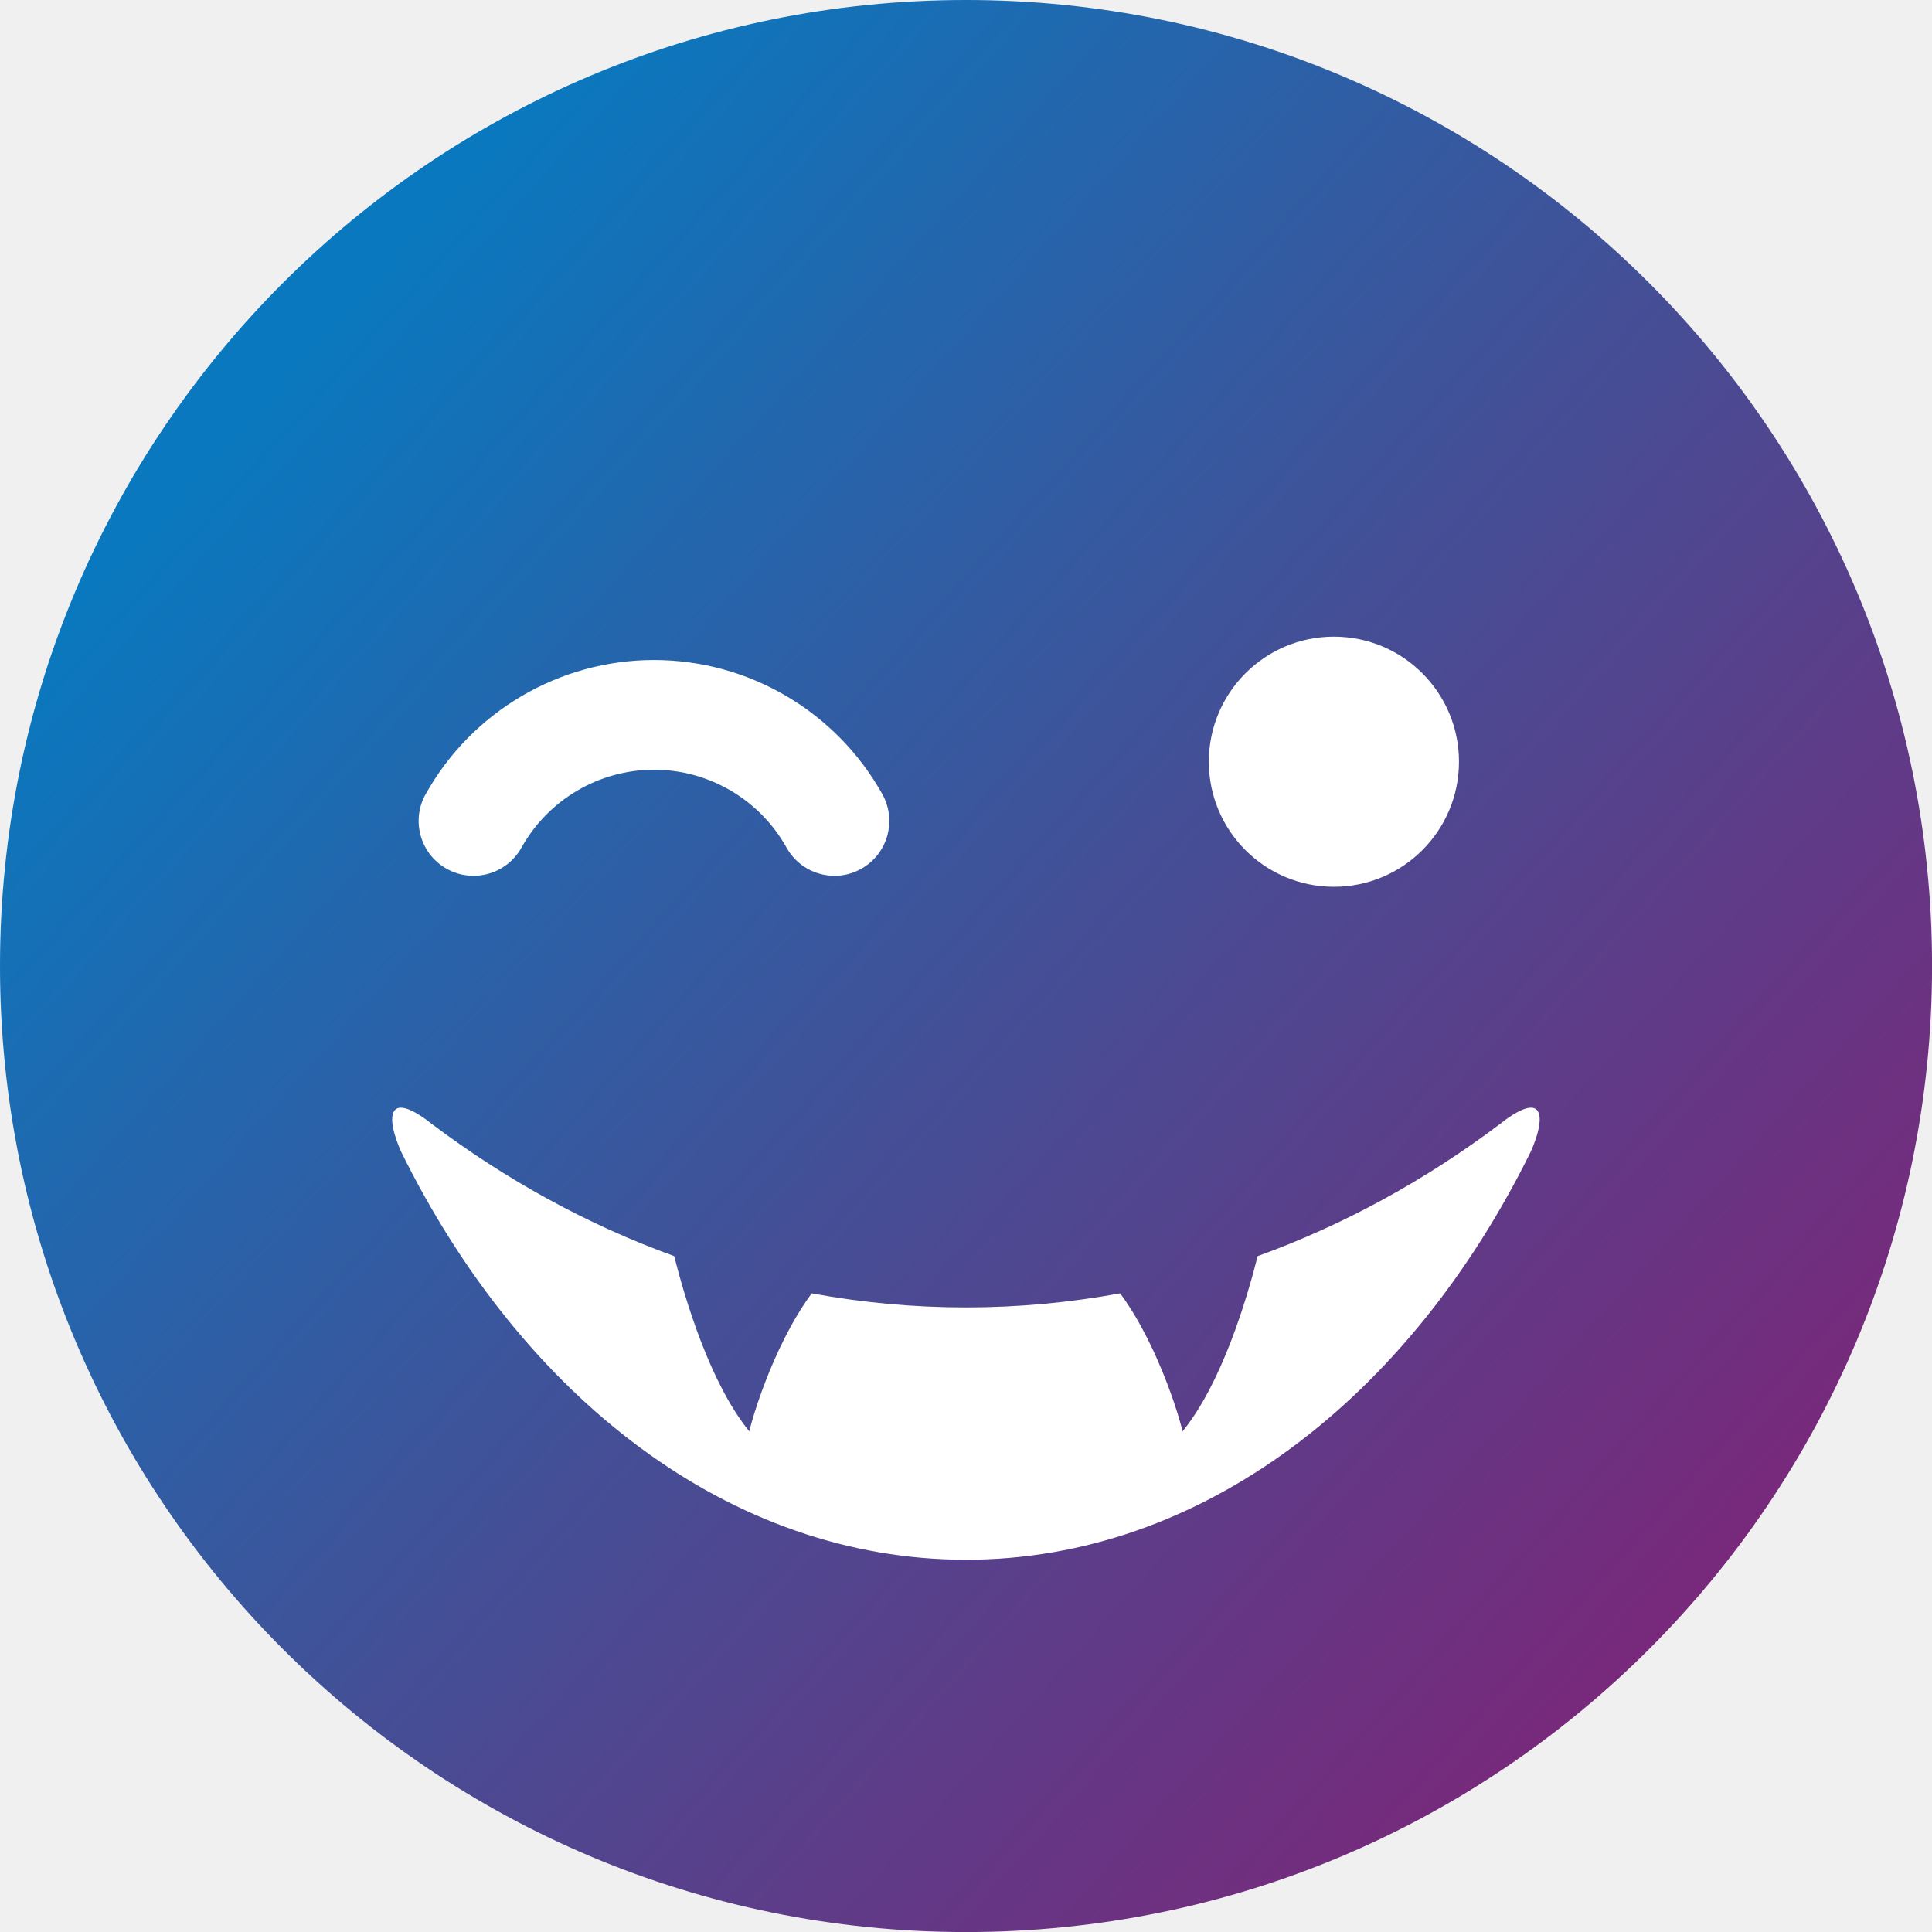
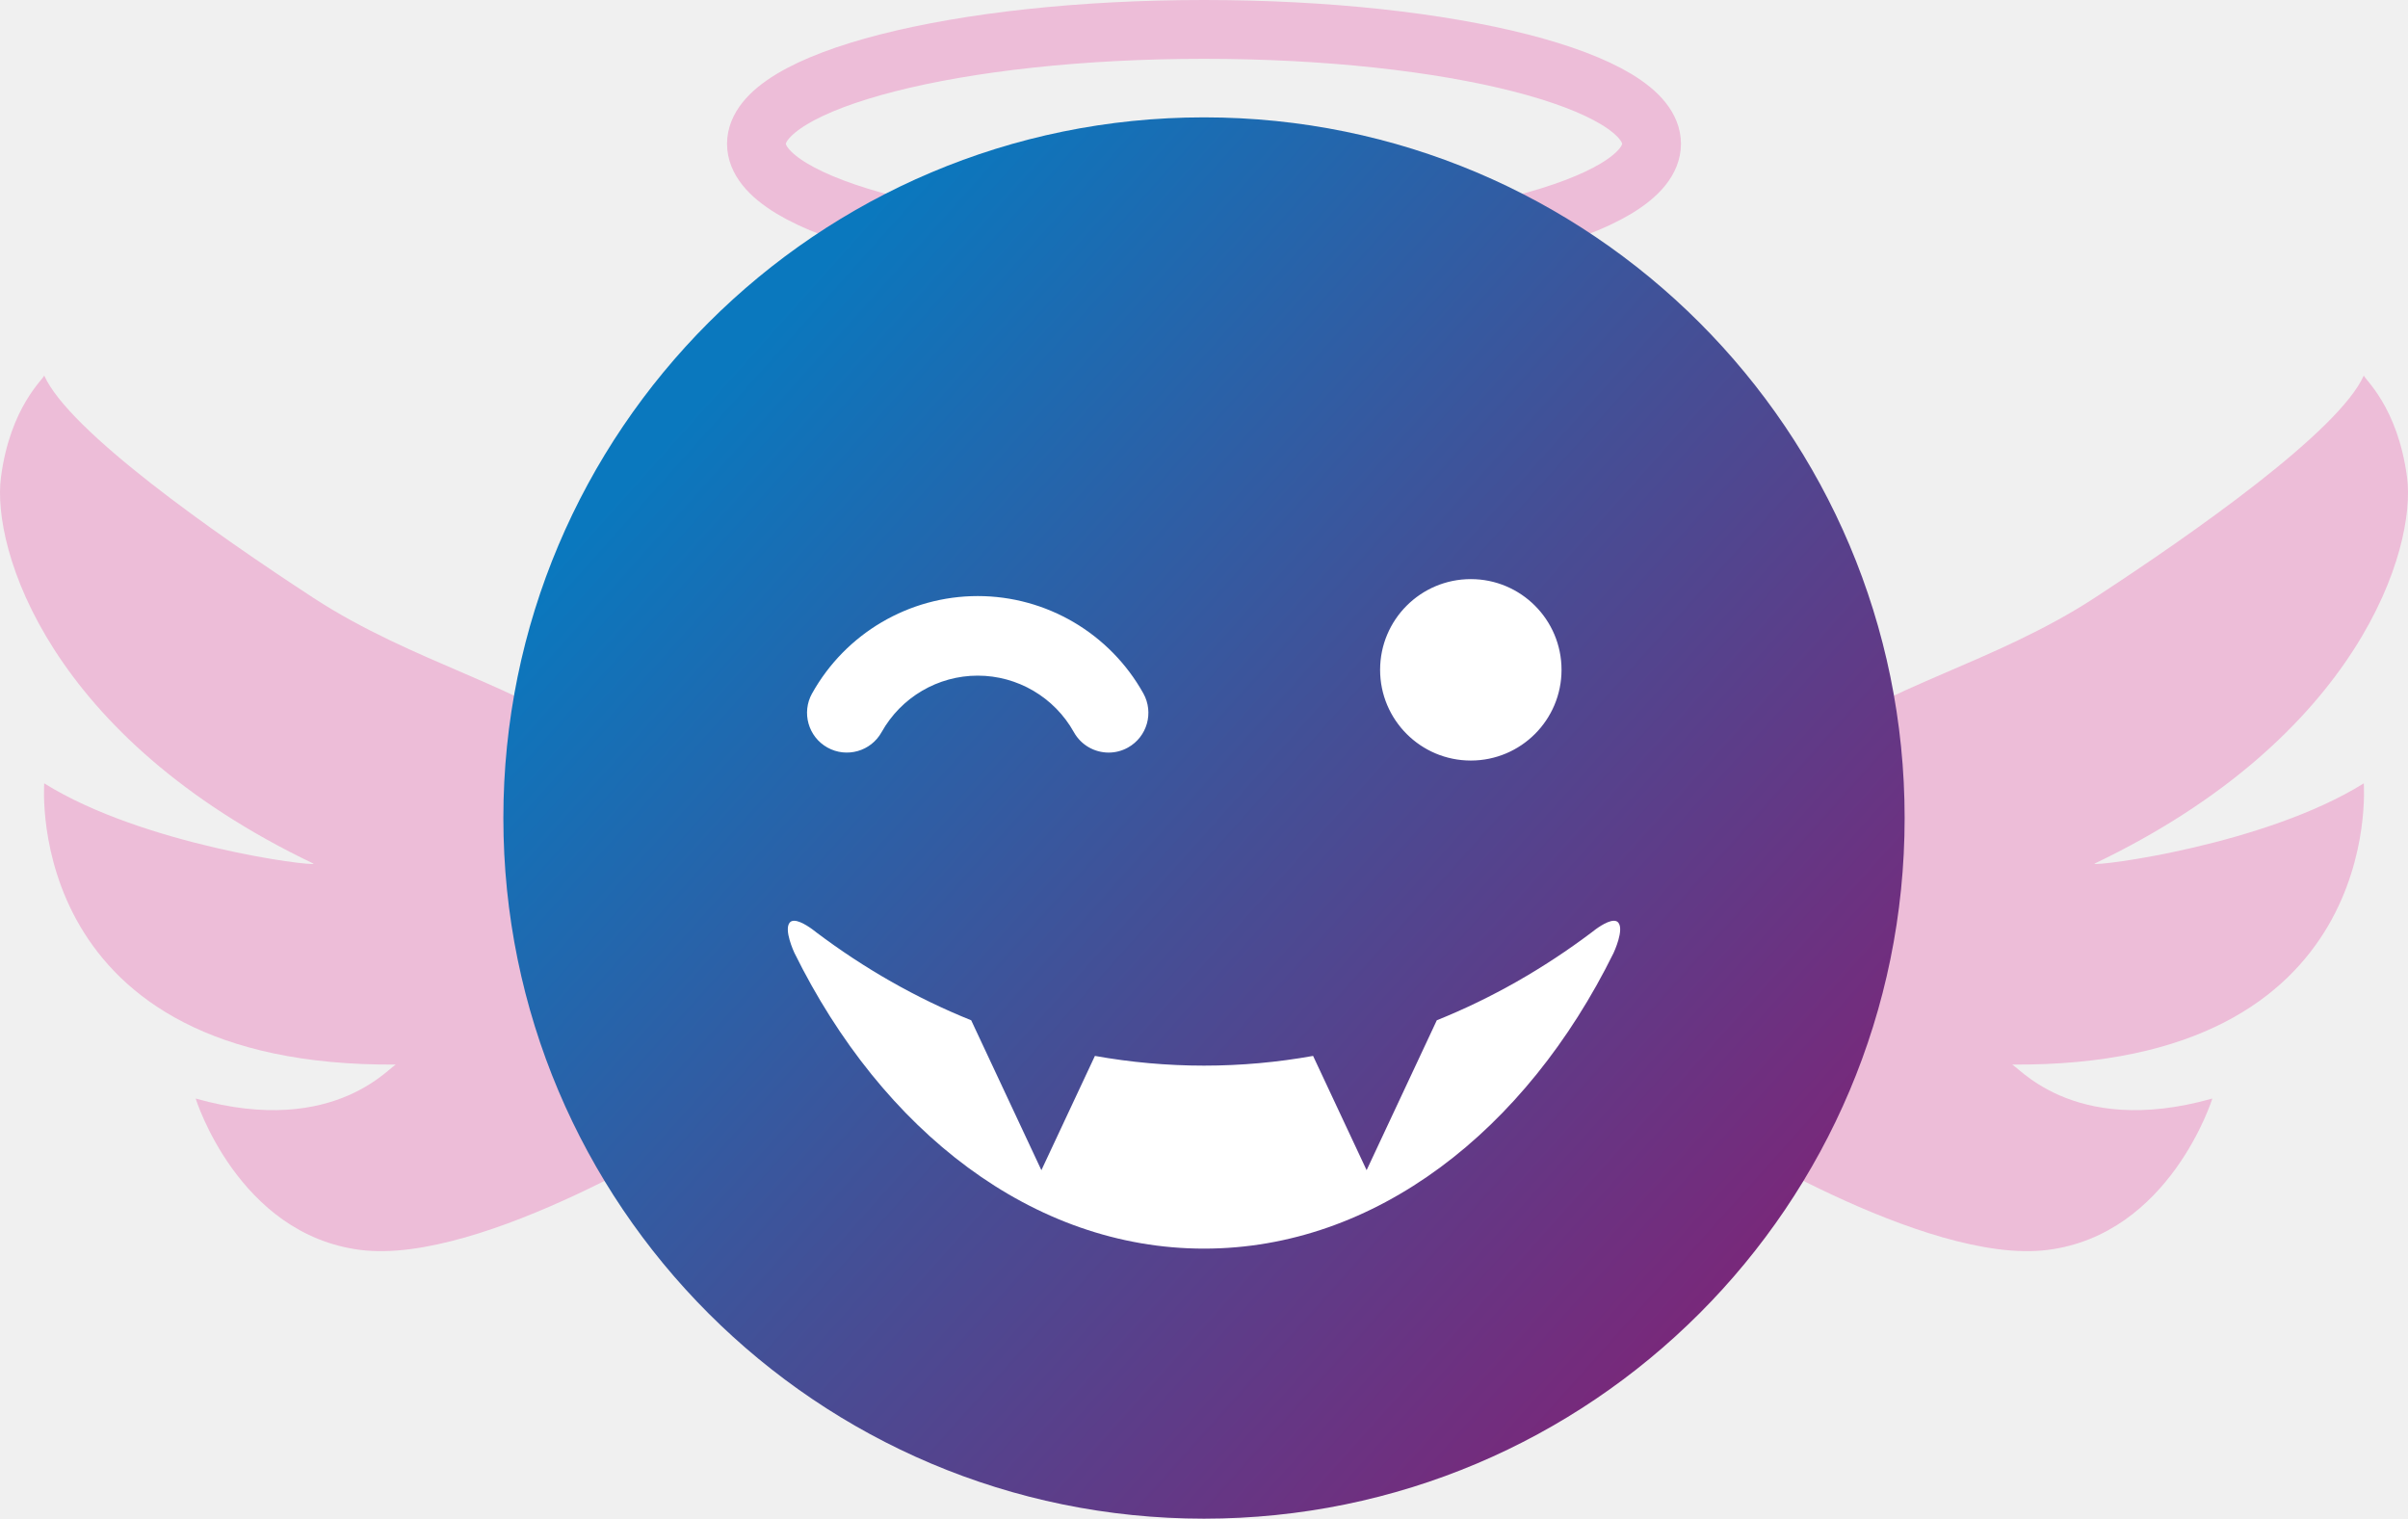
- <svg xmlns="http://www.w3.org/2000/svg" id="a" data-name="Layer 1" viewBox="0 0 405.01 405.01">
+ <svg xmlns="http://www.w3.org/2000/svg" id="a" data-name="Layer 1" viewBox="0 0 696 438.93">
  <defs>
-     <linearGradient id="b" x1="61.77" y1="76.54" x2="392.21" y2="372.3" gradientUnits="userSpaceOnUse">
+     <linearGradient id="b" x1="207.27" y1="110.46" x2="537.7" y2="406.22" gradientUnits="userSpaceOnUse">
      <stop offset="0" stop-color="#0a78be" />
      <stop offset=".45" stop-color="#444f96" />
      <stop offset=".89" stop-color="#79287a" />
    </linearGradient>
  </defs>
-   <circle cx="202.51" cy="202.51" r="146.68" style="fill: #fff;" />
-   <path d="M202.51,0C90.66,0,0,90.66,0,202.51s90.66,202.51,202.51,202.51,202.51-90.66,202.51-202.51S314.35,0,202.51,0ZM279.63,133.46c14.48,0,26.22,11.74,26.22,26.22s-11.74,26.22-26.22,26.22-26.22-11.74-26.22-26.22,11.74-26.22,26.22-26.22ZM89.23,166.49c9.68-17.35,28.03-28.13,47.87-28.13s38.19,10.78,47.87,28.13c3.09,5.55,1.11,12.55-4.44,15.65-1.77.99-3.7,1.46-5.59,1.46-4.03,0-7.95-2.13-10.05-5.9-5.62-10.08-16.27-16.34-27.79-16.34s-22.16,6.26-27.79,16.34c-3.1,5.55-10.1,7.53-15.65,4.44-5.55-3.09-7.53-10.1-4.44-15.65ZM202.51,326.97c-49.47,0-93.02-33.99-118.42-85.53-.08-.18-3.09-6.64-1.33-8.71,1.3-1.52,4.72.63,6.5,1.92.34.26.68.52,1.03.78.06.05.09.08.09.08h0c15.68,11.82,32.78,21.24,50.95,27.81,2.27,8.98,7.52,26.68,15.76,36.75,0-.56,4.51-17.33,13.07-28.94,10.54,1.94,21.33,2.95,32.33,2.95s21.8-1.02,32.33-2.95c8.56,11.61,13.07,28.38,13.07,28.94,8.24-10.07,13.49-27.77,15.76-36.75,18.17-6.57,35.28-15.99,50.95-27.81h0s.04-.03.09-.07c.35-.26.69-.52,1.03-.79,1.78-1.29,5.21-3.44,6.5-1.92,1.76,2.07-1.25,8.54-1.33,8.71-25.4,51.53-68.95,85.53-118.41,85.53Z" style="fill: url(#b);" />
+   <path d="M208.37,257.68s-16.97-26.79-36.62-42.87c-19.65-16.08-52.38-23.22-81.12-41.98S19.92,124.6,12.77,108.52c0,.89-9.82,8.93-12.5,29.47s13.71,75.02,90.37,111.64c-.16.89-49.28-5.36-77.86-23.22,0,.89-6.25,82.17,101.82,81.28-.89-.89-16.97,21.44-58.05,9.82,0,0,12.23,39.3,47.65,43.76,35.41,4.47,97.93-35.23,97.93-35.23l6.25-68.38Z" style="fill: #edbdd8;" />
+   <path d="M487.63,257.68s16.97-26.79,36.62-42.87c19.65-16.08,52.38-23.22,81.12-41.98,28.74-18.76,70.72-48.23,77.86-64.31,0,.89,9.82,8.93,12.5,29.47,2.68,20.54-13.71,75.02-90.37,111.64.16.89,49.28-5.36,77.86-23.22,0,.89,6.25,82.17-101.82,81.28.89-.89,16.97,21.44,58.05,9.82,0,0-12.23,39.3-47.65,43.76-35.41,4.47-97.93-35.23-97.93-35.23l-6.25-68.38Z" style="fill: #edbdd8;" />
+   <circle cx="348" cy="236.43" r="146.68" style="fill: #fff;" />
+   <ellipse cx="348" cy="41.57" rx="129.36" ry="33.07" style="fill: none; stroke: #edbdd8; stroke-miterlimit: 10; stroke-width: 17px;" />
+   <path d="M348,33.92c-111.84,0-202.51,90.66-202.51,202.51s90.66,202.51,202.51,202.51,202.51-90.66,202.51-202.51S459.84,33.92,348,33.92ZM425.12,167.38c14.48,0,26.22,11.74,26.22,26.22s-11.74,26.22-26.22,26.22-26.22-11.74-26.22-26.22,11.74-26.22,26.22-26.22ZM234.73,200.41c9.68-17.35,28.03-28.13,47.87-28.13s38.19,10.78,47.87,28.13c3.09,5.55,1.11,12.55-4.44,15.65-1.77.99-3.7,1.46-5.59,1.46-4.03,0-7.95-2.13-10.05-5.9-5.62-10.08-16.27-16.34-27.79-16.34s-22.16,6.26-27.79,16.34c-3.1,5.55-10.1,7.53-15.65,4.44-5.55-3.09-7.53-10.1-4.44-15.65ZM466.42,275.36c-25.4,51.53-68.95,85.53-118.41,85.53s-93.02-33.99-118.42-85.53c-.08-.18-3.09-6.64-1.33-8.71,1.3-1.52,4.72.63,6.5,1.92.34.26.68.52,1.03.78.06.05.09.08.09.08h0c13.9,10.48,28.93,19.07,44.83,25.46l20.29,43.33,15.47-33.03c10.28,1.84,20.81,2.81,31.53,2.81s21.25-.97,31.53-2.81l15.47,33.03,20.29-43.33c15.9-6.39,30.92-14.98,44.83-25.46h0s.04-.03.09-.07c.35-.26.69-.52,1.03-.79,1.78-1.29,5.21-3.44,6.5-1.92,1.76,2.07-1.25,8.54-1.33,8.71Z" style="fill: url(#b);" />
</svg>
